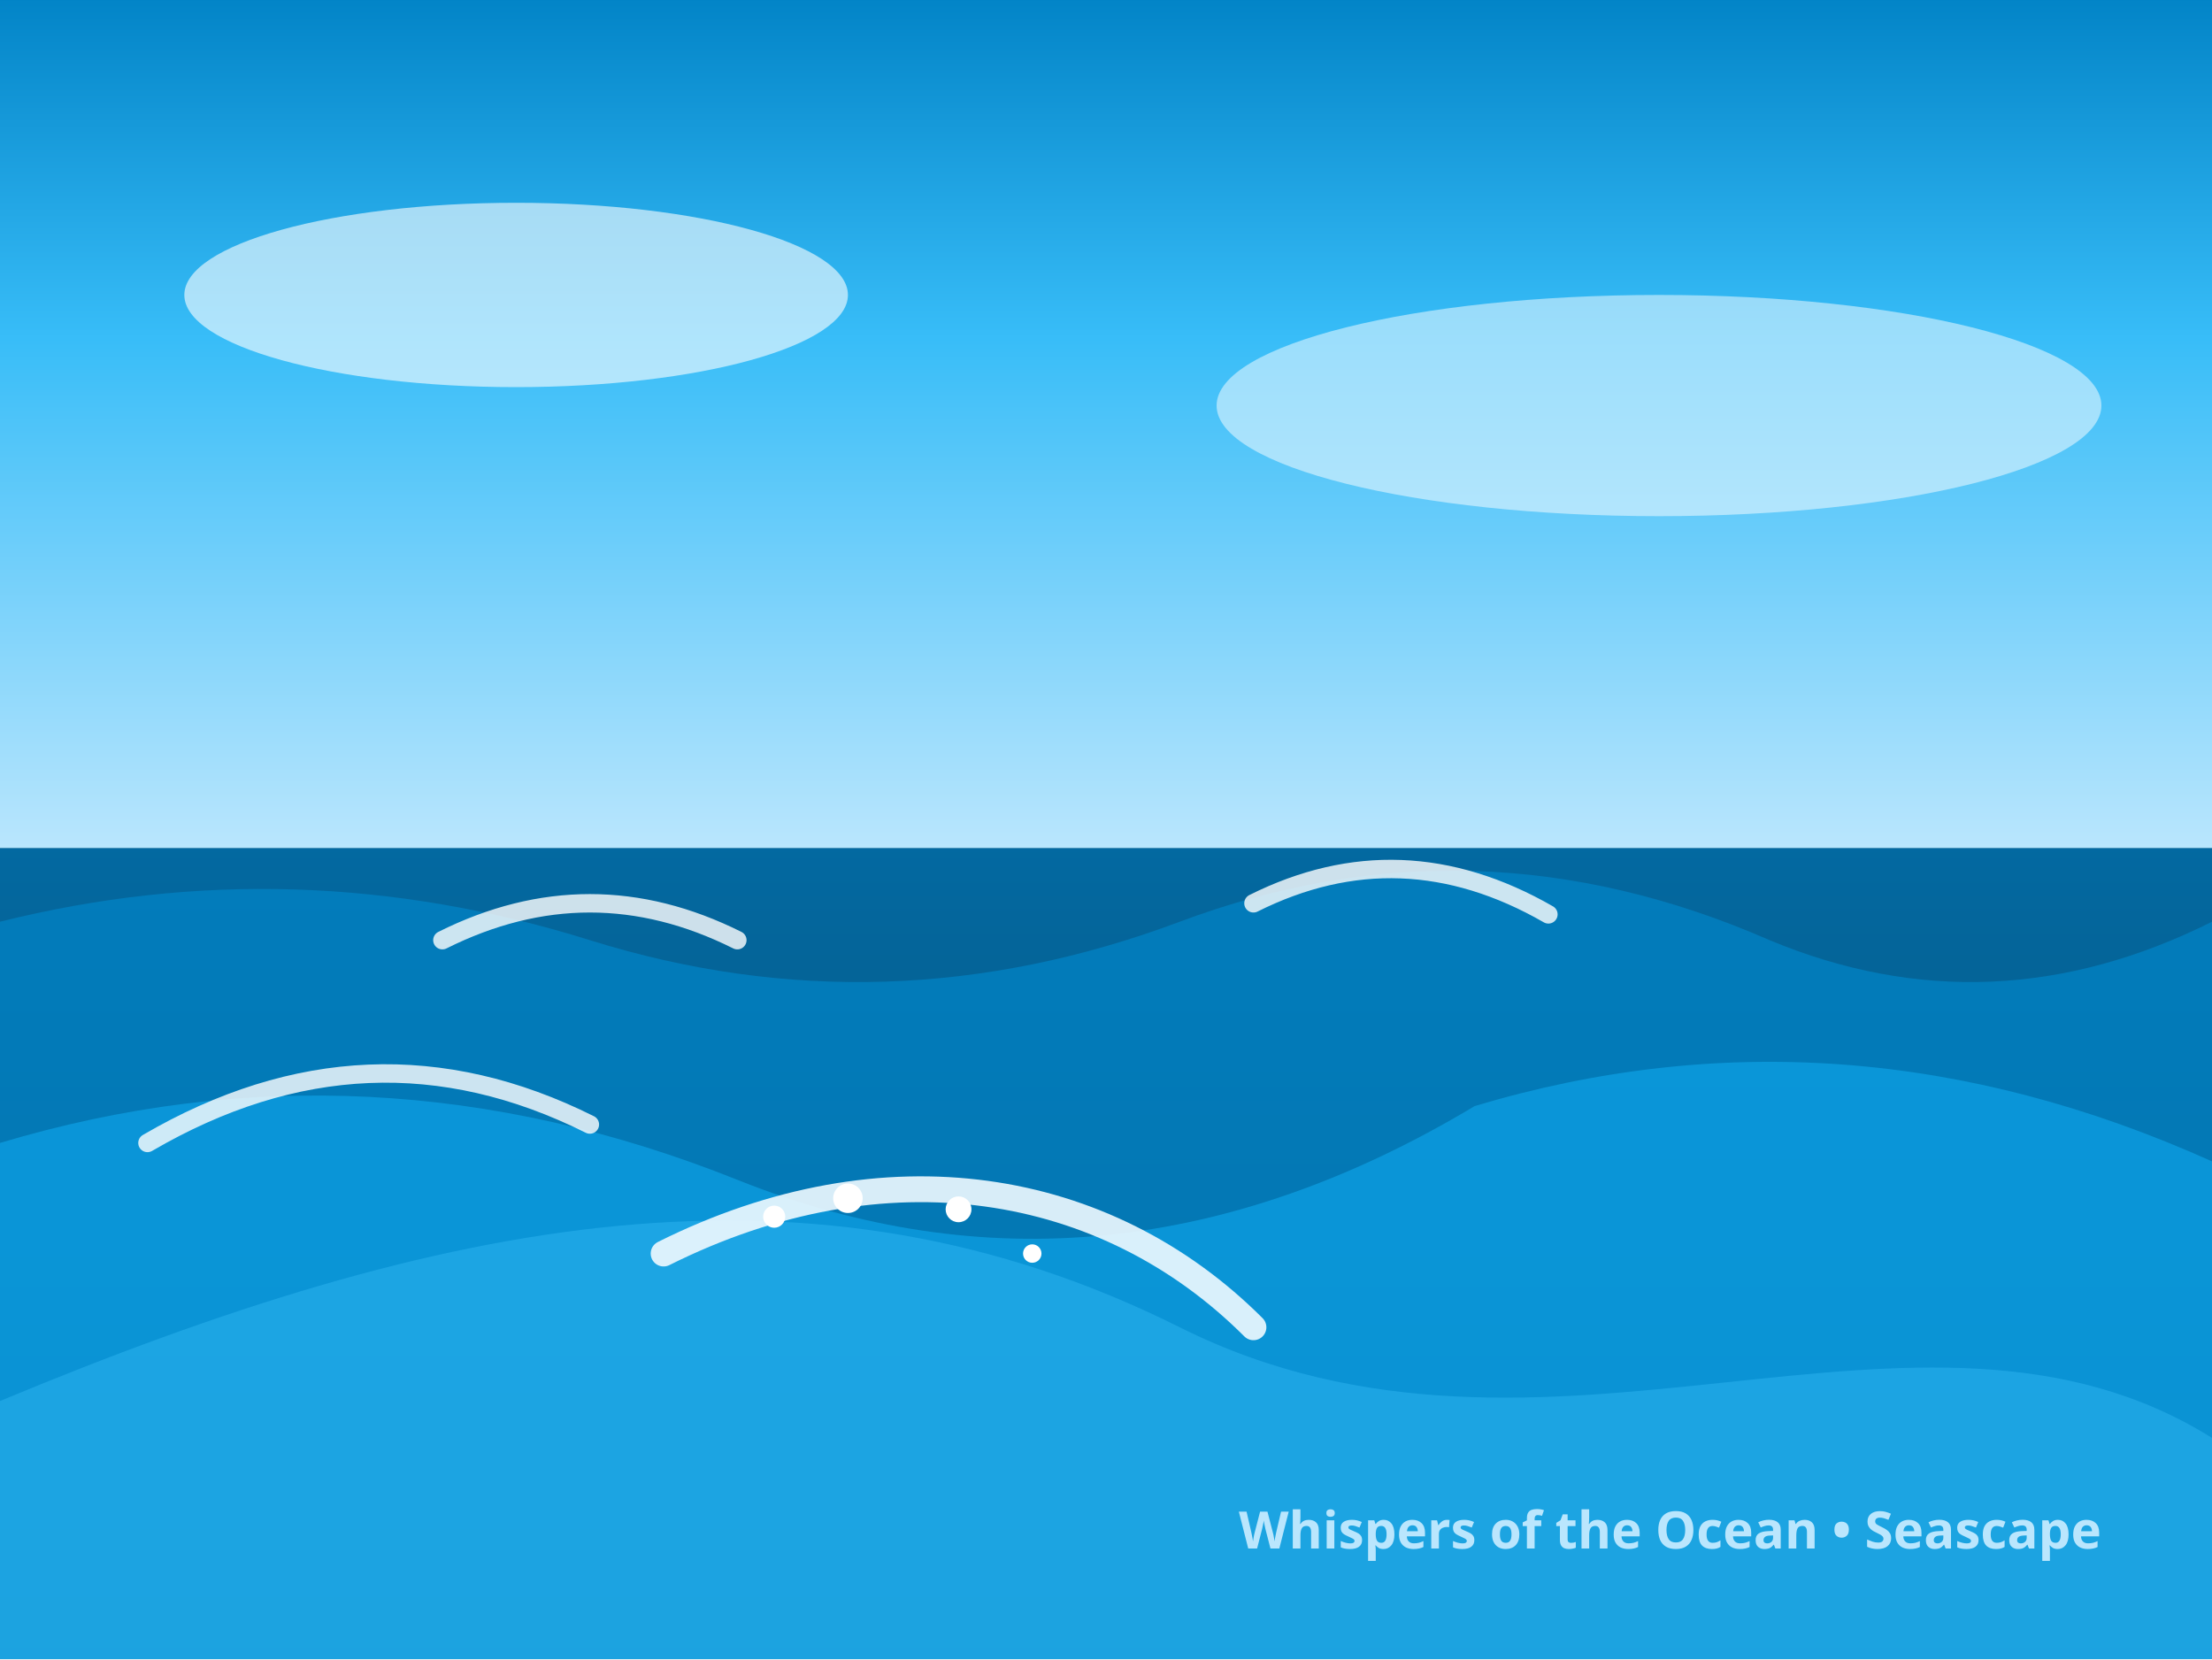
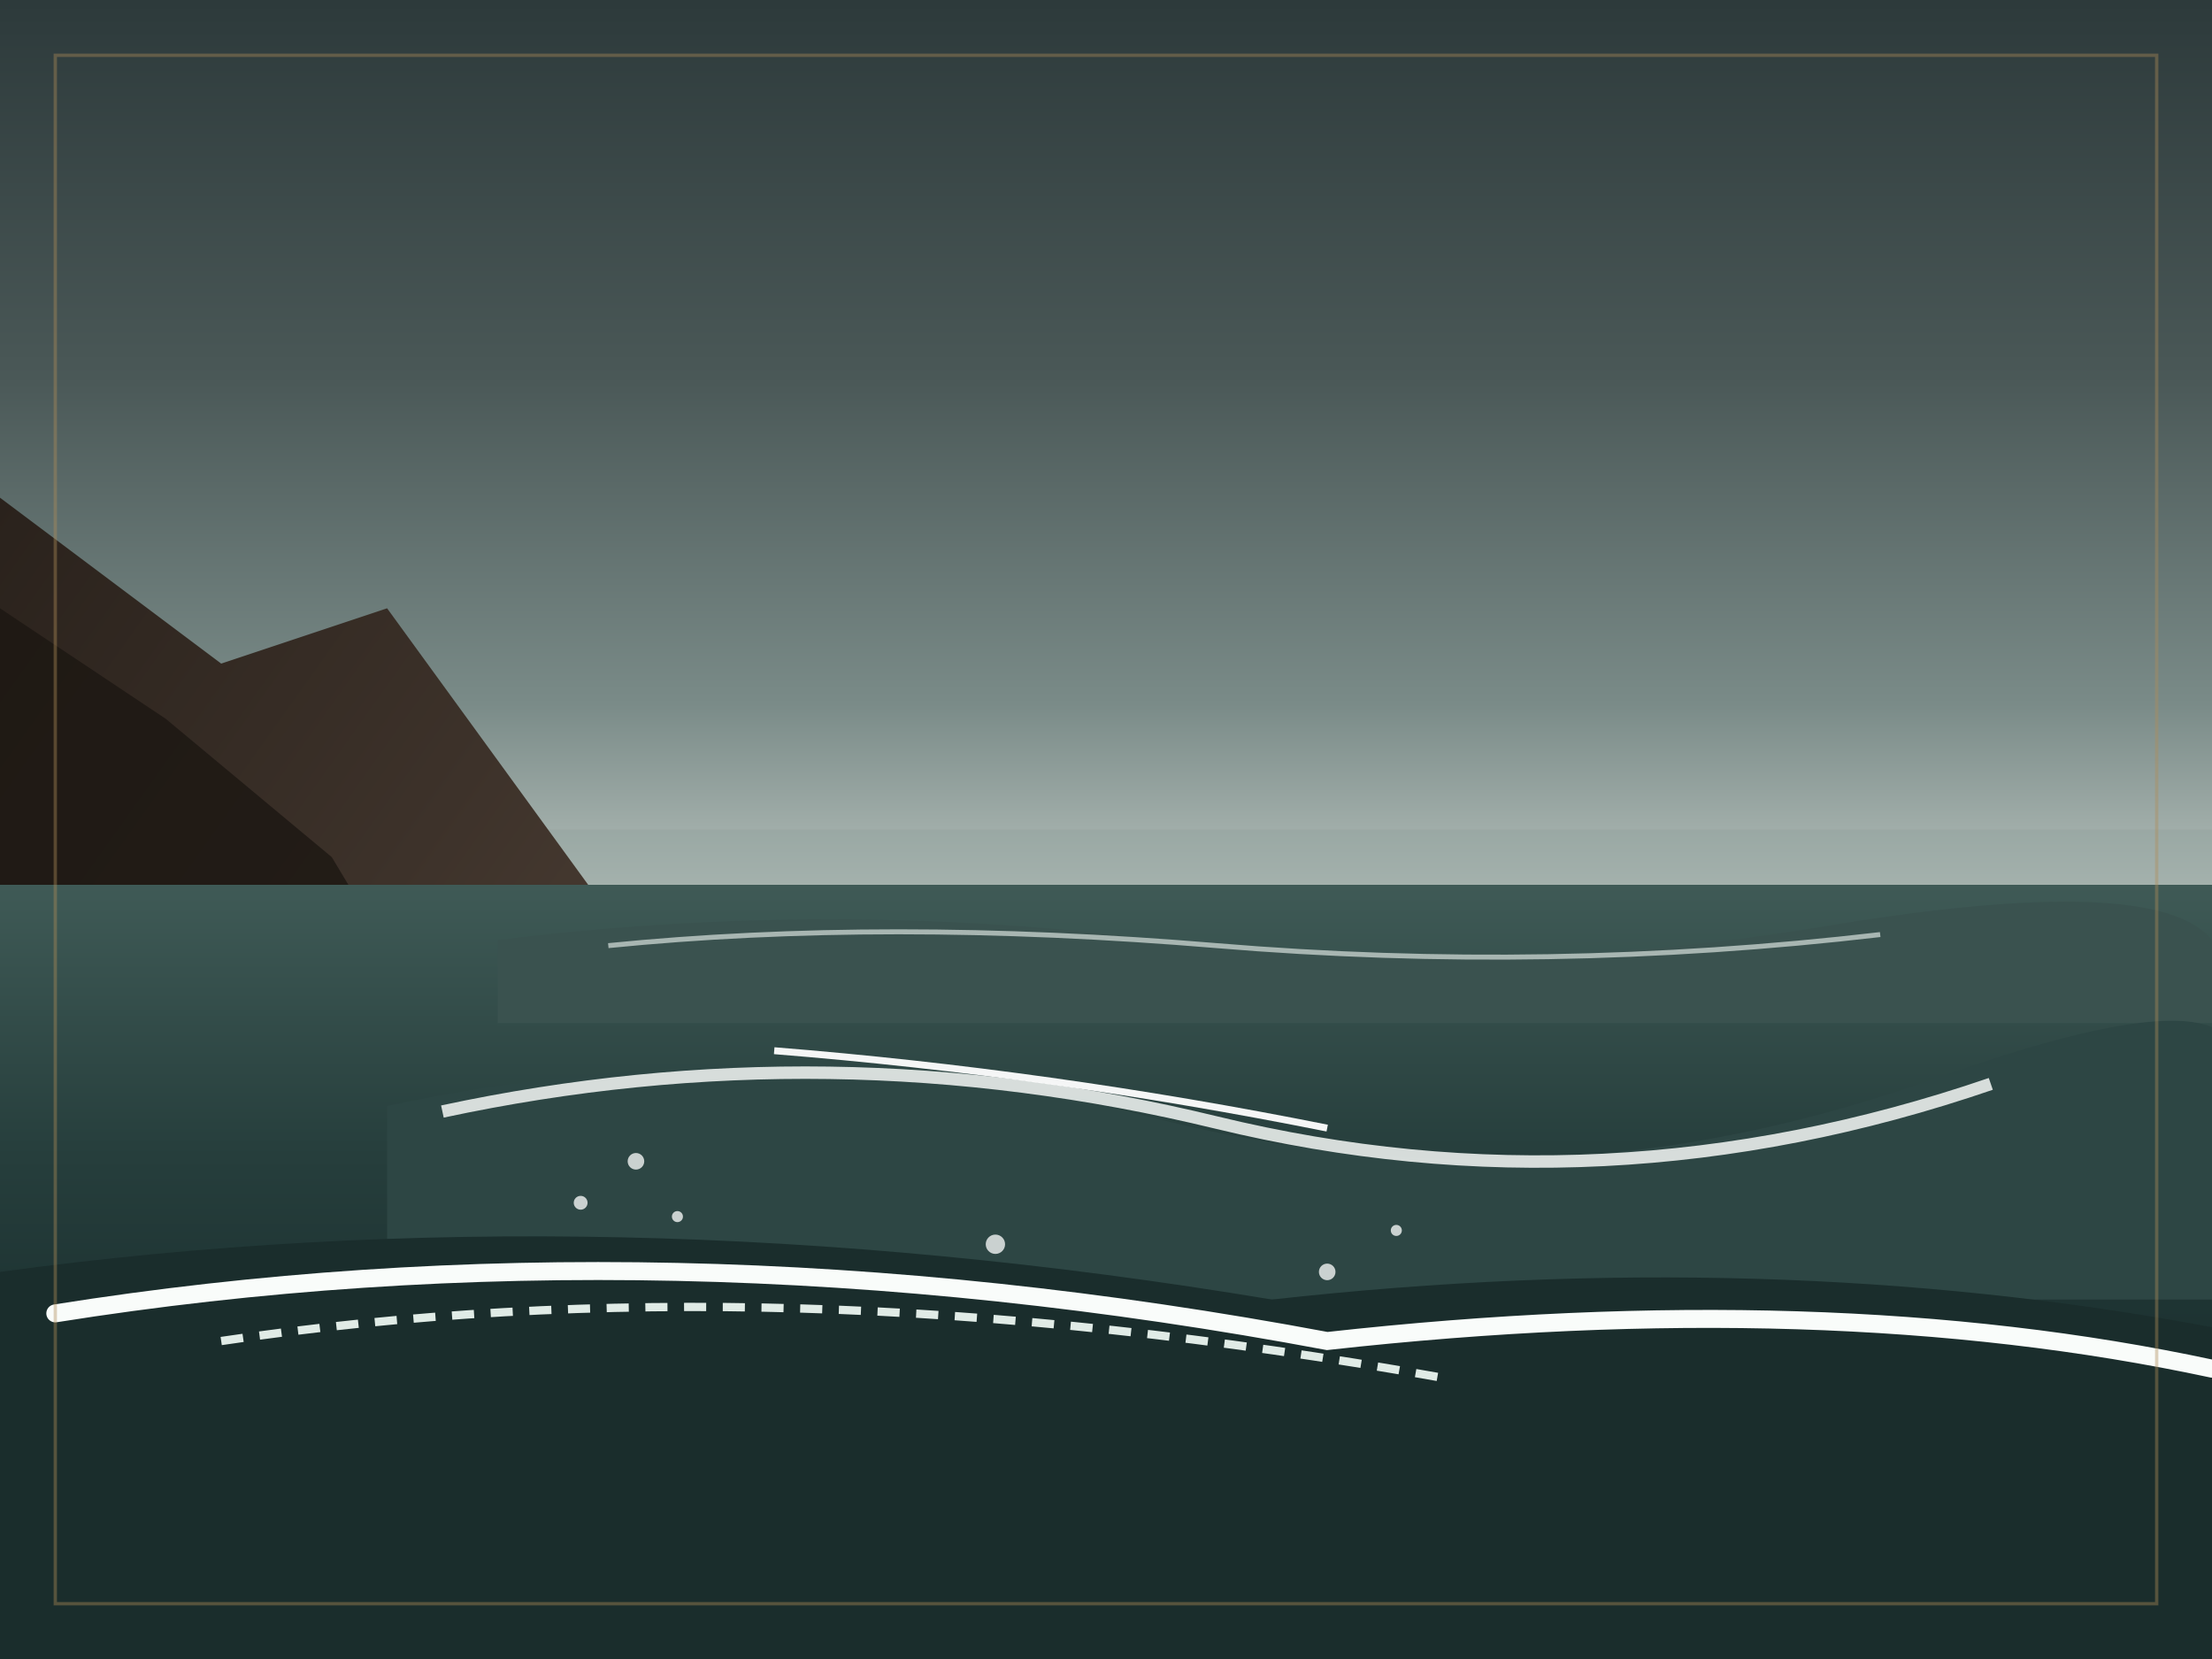
- <svg xmlns="http://www.w3.org/2000/svg" viewBox="0 0 600 450" width="100%" height="100%">
+ <svg xmlns="http://www.w3.org/2000/svg" viewBox="0 0 800 600" width="100%" height="100%">
  <defs>
-     <linearGradient id="oceanSky" x1="0%" y1="0%" x2="0%" y2="100%">
-       <stop offset="0%" stop-color="#0284c7" />
-       <stop offset="40%" stop-color="#38bdf8" />
-       <stop offset="100%" stop-color="#bae6fd" />
+     <linearGradient id="marineSky" x1="0%" y1="0%" x2="0%" y2="100%">
+       <stop offset="0%" stop-color="#2D3A3B" />
+       <stop offset="40%" stop-color="#4A5857" />
+       <stop offset="75%" stop-color="#7A8B88" />
+       <stop offset="100%" stop-color="#C2CBC6" />
    </linearGradient>
-     <linearGradient id="deepWater" x1="0%" y1="0%" x2="0%" y2="100%">
-       <stop offset="0%" stop-color="#0369a1" />
-       <stop offset="50%" stop-color="#075985" />
-       <stop offset="100%" stop-color="#082f49" />
+     <linearGradient id="oceanSwell" x1="0%" y1="0%" x2="0%" y2="100%">
+       <stop offset="0%" stop-color="#3F5A56" />
+       <stop offset="35%" stop-color="#263E3C" />
+       <stop offset="70%" stop-color="#182C2C" />
+       <stop offset="100%" stop-color="#0F1F20" />
+     </linearGradient>
+     <linearGradient id="cliffRock" x1="0%" y1="0%" x2="100%" y2="100%">
+       <stop offset="0%" stop-color="#2A221C" />
+       <stop offset="50%" stop-color="#3D322A" />
+       <stop offset="100%" stop-color="#54453A" />
    </linearGradient>
  </defs>
-   <rect width="600" height="230" fill="url(#oceanSky)" />
-   <ellipse cx="140" cy="80" rx="90" ry="25" fill="#ffffff" opacity="0.6" />
-   <ellipse cx="450" cy="110" rx="120" ry="30" fill="#ffffff" opacity="0.5" />
-   <rect y="230" width="600" height="220" fill="url(#deepWater)" />
-   <path d="M 0 250 Q 80 230 160 255 Q 240 280 320 250 Q 400 220 480 255 Q 540 280 600 250 L 600 450 L 0 450 Z" fill="#0284c7" opacity="0.7" />
-   <path d="M 0 310 Q 100 280 200 320 Q 300 360 400 300 Q 500 270 600 315 L 600 450 L 0 450 Z" fill="#0ea5e9" opacity="0.65" />
-   <path d="M 120 255 Q 160 235 200 255 M 340 245 Q 380 225 420 248 M 40 310 Q 100 275 160 305" stroke="#ffffff" stroke-width="5" fill="none" stroke-linecap="round" opacity="0.8" />
-   <path d="M 0 380 C 120 330 220 310 320 360 C 420 410 520 340 600 390 L 600 450 L 0 450 Z" fill="#38bdf8" opacity="0.4" />
-   <path d="M 180 340 C 240 310 300 320 340 360" stroke="#f0f9ff" stroke-width="7" fill="none" stroke-linecap="round" opacity="0.9" />
-   <circle cx="210" cy="330" r="3" fill="#ffffff" />
-   <circle cx="230" cy="325" r="4" fill="#ffffff" />
-   <circle cx="260" cy="328" r="3.5" fill="#ffffff" />
-   <circle cx="280" cy="340" r="2.5" fill="#ffffff" />
-   <text x="570" y="420" font-family="'Segoe UI', sans-serif" font-size="14" font-weight="700" fill="#bae6fd" text-anchor="end">Whispers of the Ocean • Seascape</text>
+   <rect width="800" height="340" fill="url(#marineSky)" />
+   <rect x="0" y="300" width="800" height="60" fill="#8FA09C" opacity="0.4" />
+   <polygon points="0,180 80,240 140,220 220,330 240,420 180,480 0,520" fill="url(#cliffRock)" />
+   <polygon points="0,220 60,260 120,310 180,410 120,470 0,500" fill="#1C1612" opacity="0.8" />
+   <rect x="0" y="320" width="800" height="280" fill="url(#oceanSwell)" />
+   <path d="M 180 340 Q 300 325 420 340 T 660 335 T 800 340 L 800 370 L 180 370 Z" fill="#3A524F" />
+   <path d="M 220 342 Q 320 332 440 342 T 680 338" stroke="#E3EBE7" stroke-width="1.8" fill="none" opacity="0.65" />
+   <path d="M 140 400 Q 280 370 420 405 T 700 390 T 800 410 L 800 470 L 140 470 Z" fill="#2D4644" />
+   <path d="M 160 402 Q 300 372 440 406 T 720 392" stroke="#F5F8F6" stroke-width="4.5" fill="none" opacity="0.85" />
+   <path d="M 280 380 Q 380 388 480 408" stroke="#FFFFFF" stroke-width="2.5" fill="none" opacity="0.95" />
+   <path d="M 0 460 Q 220 430 460 470 Q 640 450 800 480 L 800 600 L 0 600 Z" fill="#1A2D2C" />
+   <path d="M 20 475 Q 240 440 480 485 Q 660 465 800 495" stroke="#F9FCFA" stroke-width="6.5" fill="none" stroke-linecap="round" />
+   <path d="M 80 485 Q 280 455 520 498" stroke="#E0EBE6" stroke-width="3" fill="none" stroke-dasharray="8,6" />
+   <g fill="#FFFFFF" opacity="0.75">
+     <circle cx="210" cy="435" r="2.5" />
+     <circle cx="230" cy="420" r="3" />
+     <circle cx="245" cy="440" r="2" />
+     <circle cx="360" cy="450" r="3.5" />
+     <circle cx="480" cy="460" r="3" />
+     <circle cx="505" cy="445" r="2" />
+   </g>
+   <rect x="20" y="20" width="760" height="560" fill="none" stroke="#B08D57" stroke-width="1.2" opacity="0.4" />
</svg>
